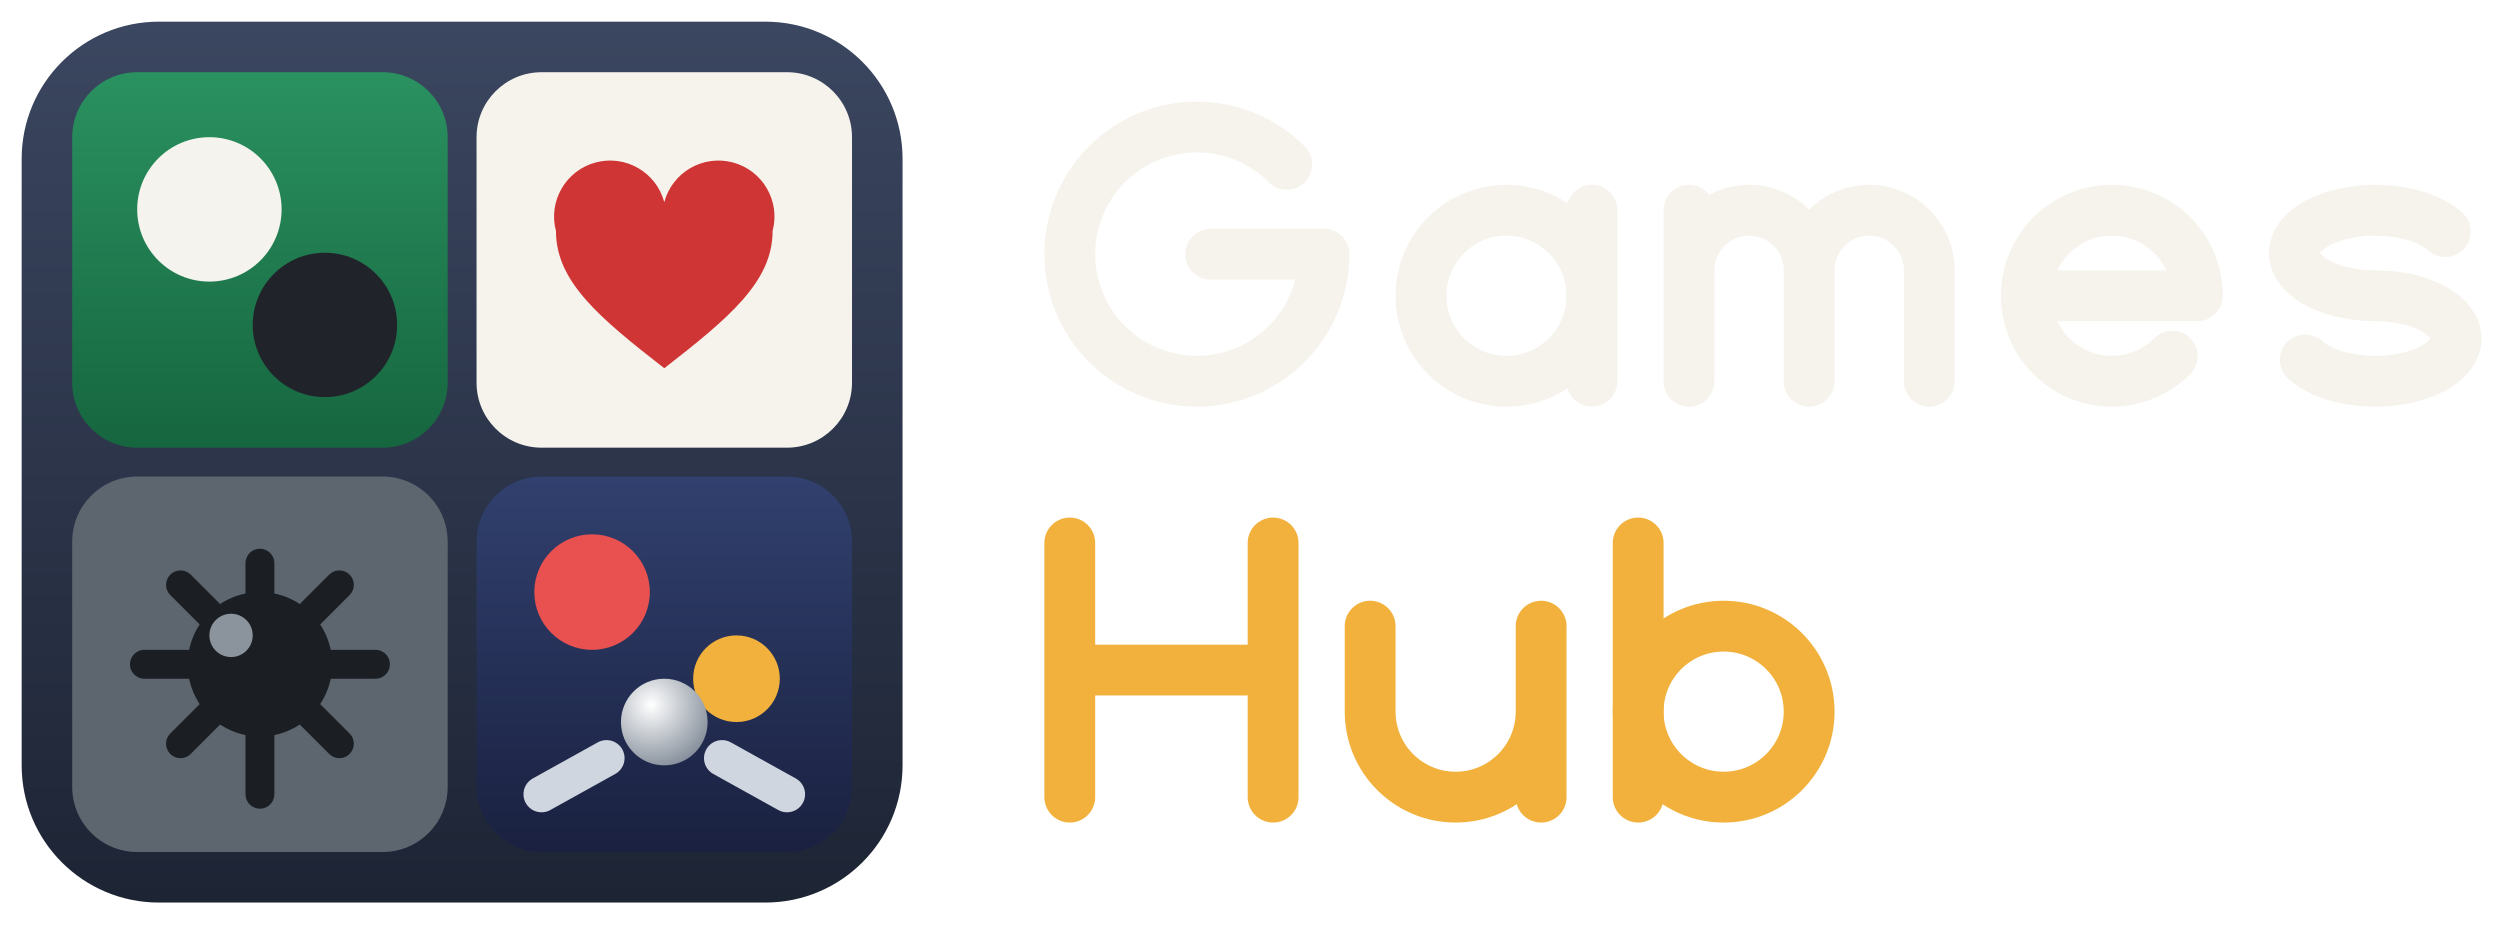
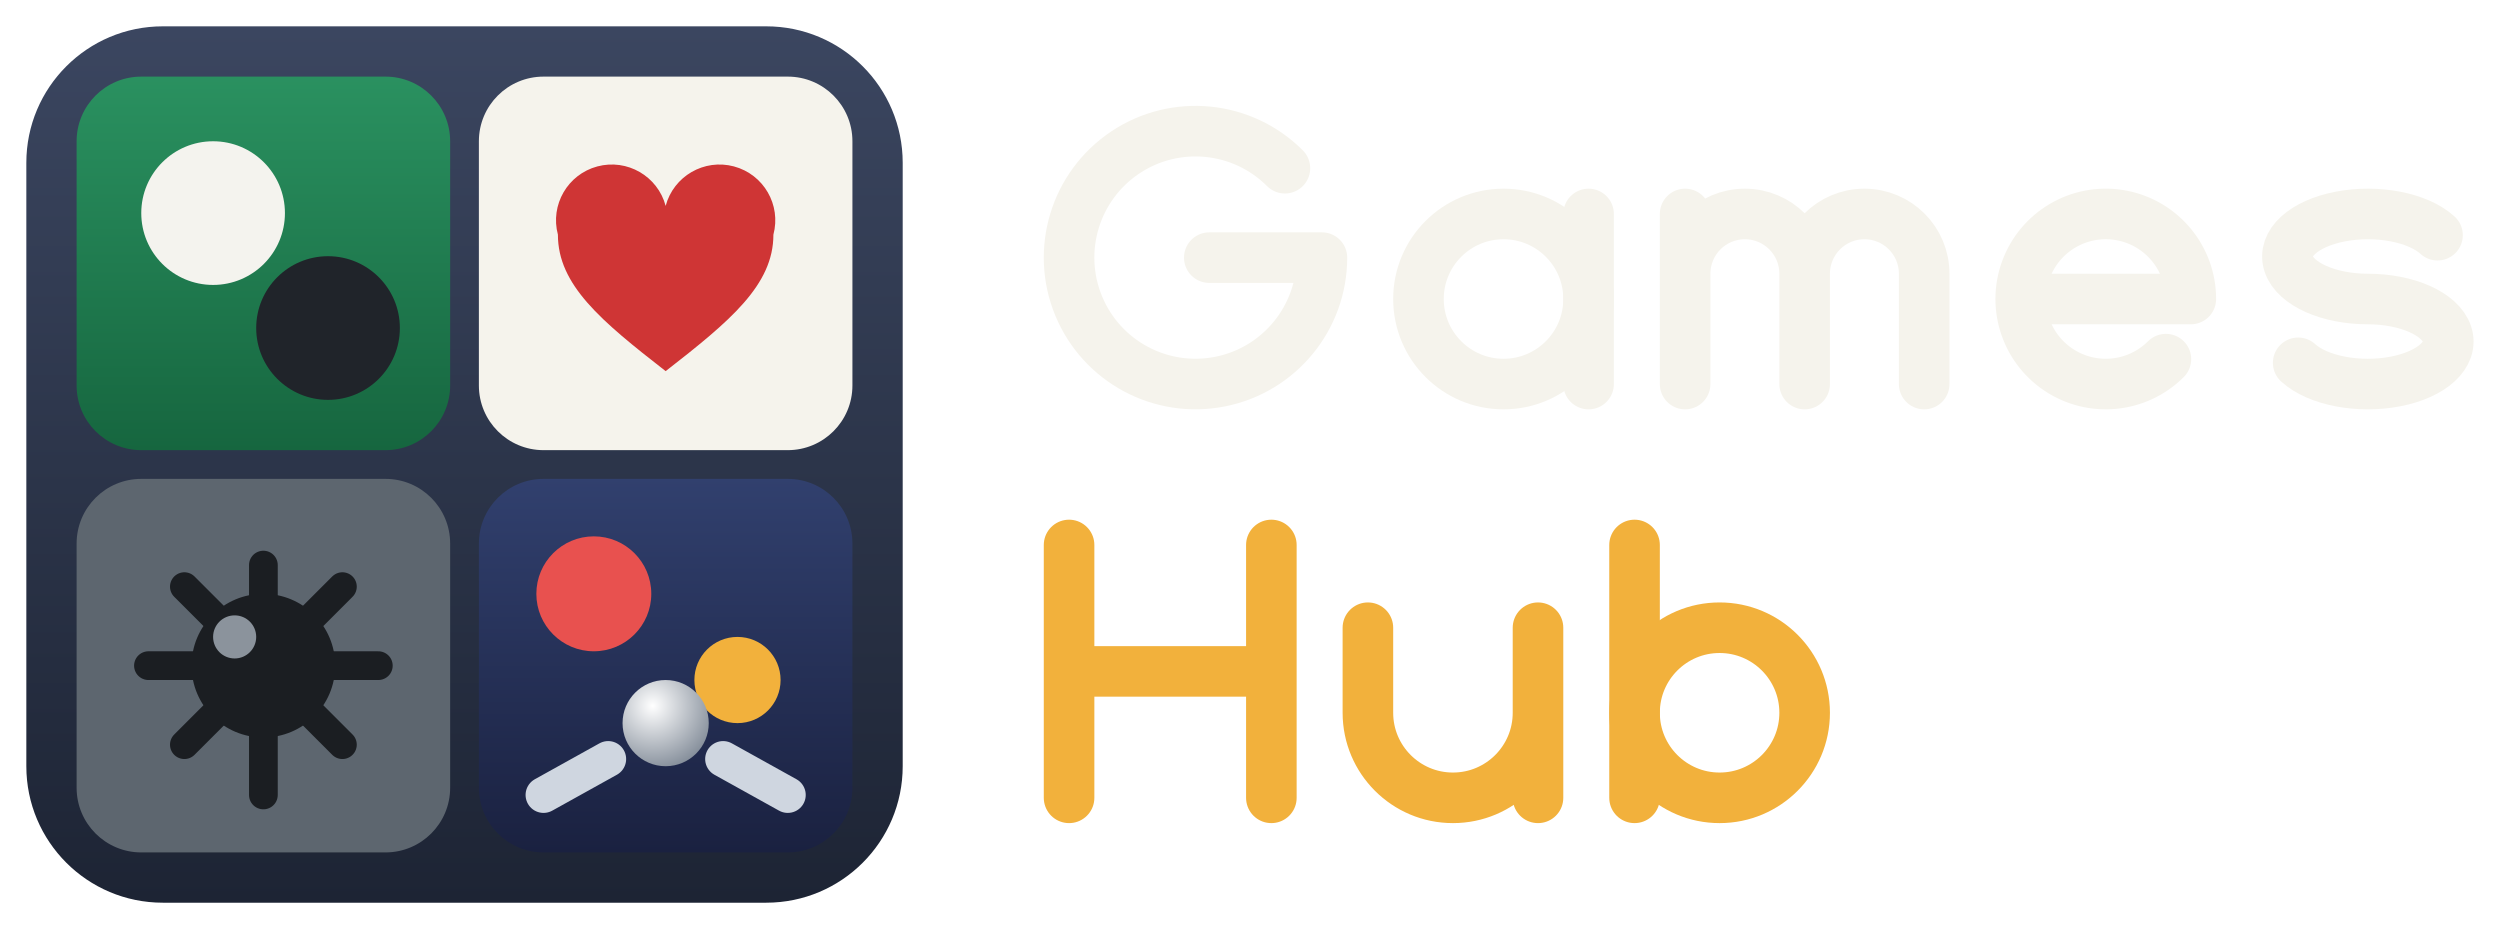
- <svg xmlns="http://www.w3.org/2000/svg" viewBox="0 0 541 200" width="541" height="200">
+ <svg xmlns="http://www.w3.org/2000/svg" viewBox="-1.04 -1.04 543.79 202.24" width="543.79" height="202.24">
  <g transform="scale(1.5625)">
    <defs>
      <linearGradient id="frame" x1="0" y1="0" x2="0" y2="1">
        <stop offset="0" stop-color="#3b4660" />
        <stop offset="1" stop-color="#1d2434" />
      </linearGradient>
      <linearGradient id="felt" x1="0" y1="0" x2="0" y2="1">
        <stop offset="0" stop-color="#2a9160" />
        <stop offset="1" stop-color="#16663f" />
      </linearGradient>
      <linearGradient id="table" x1="0" y1="0" x2="0" y2="1">
        <stop offset="0" stop-color="#31406e" />
        <stop offset="1" stop-color="#1a2140" />
      </linearGradient>
      <radialGradient id="ball" cx="0.35" cy="0.3" r="0.8">
        <stop offset="0" stop-color="#ffffff" />
        <stop offset="1" stop-color="#7d8794" />
      </radialGradient>
    </defs>
    <rect x="3" y="3" width="122" height="122" rx="19" fill="url(#frame)" />
    <g>
      <rect x="10" y="10" width="52" height="52" rx="9" fill="url(#felt)" />
      <circle cx="29" cy="29" r="10" fill="#f4f3ee" />
      <circle cx="45" cy="45" r="10" fill="#20242a" />
    </g>
    <g>
      <rect x="66" y="10" width="52" height="52" rx="9" fill="#f5f3ec" />
      <path d="M92 51c-9-7-15-12-15-19a7.5 7.5 0 0 1 15-4 7.5 7.5 0 0 1 15 4c0 7-6 12-15 19z" fill="#cf3535" />
    </g>
    <g>
      <rect x="10" y="66" width="52" height="52" rx="9" fill="#5d666f" />
      <g stroke="#1b1e22" stroke-width="4" stroke-linecap="round">
        <path d="M36 78v32M20 92h32M25 81l22 22M47 81L25 103" />
      </g>
      <circle cx="36" cy="92" r="10" fill="#1b1e22" />
      <circle cx="32" cy="88" r="3" fill="#8b939c" />
    </g>
    <g>
      <rect x="66" y="66" width="52" height="52" rx="9" fill="url(#table)" />
      <circle cx="82" cy="82" r="8" fill="#e8514f" />
      <circle cx="102" cy="94" r="6" fill="#f2b13c" />
      <g stroke="#cfd6e0" stroke-width="5" stroke-linecap="round">
        <path d="M75 110l9-5M109 110l-9-5" />
      </g>
      <circle cx="92" cy="100" r="6" fill="url(#ball)" />
    </g>
  </g>
  <g fill="none" stroke="#f5f3ec" stroke-width="11" stroke-linecap="round" stroke-linejoin="round">
    <g transform="translate(226,88)">
      <path d="M52.45,-52.45 A27.5,27.5 0 1 0 60.5,-33 H36" />
    </g>
    <g transform="translate(302,88)">
      <circle cx="24" cy="-24" r="18.5" />
      <path d="M42.5,-42.5 V-5.5" />
    </g>
    <g transform="translate(360,88)">
      <path d="M5.5,-42.5 V-5.5 M5.5,-29.5 A13,13 0 0 1 31.5,-29.5 V-5.5 M31.5,-29.5 A13,13 0 0 1 57.5,-29.5 V-5.5" />
    </g>
    <g transform="translate(433,88)">
      <path d="M5.5,-24 H42.5 A18.5,18.5 0 1 0 37.08,-10.92" />
    </g>
    <g transform="translate(491,88)">
      <path d="M38.16,-37.88 A17.5,9.25 0 1 0 23,-24 A17.5,9.25 0 1 1 7.85,-10.12" />
    </g>
  </g>
  <g fill="none" stroke="#f2b13c" stroke-width="11" stroke-linecap="round" stroke-linejoin="round">
    <g transform="translate(226,178)">
      <path d="M5.5,-60.5 V-5.5 M49.5,-60.5 V-5.5 M5.5,-33 H49.5" />
    </g>
    <g transform="translate(291,178)">
      <path d="M5.5,-42.5 V-24 A18.5,18.5 0 0 0 42.5,-24 M42.5,-42.5 V-5.5" />
    </g>
    <g transform="translate(349,178)">
      <circle cx="24" cy="-24" r="18.5" />
      <path d="M5.5,-60.5 V-5.5" />
    </g>
  </g>
</svg>
